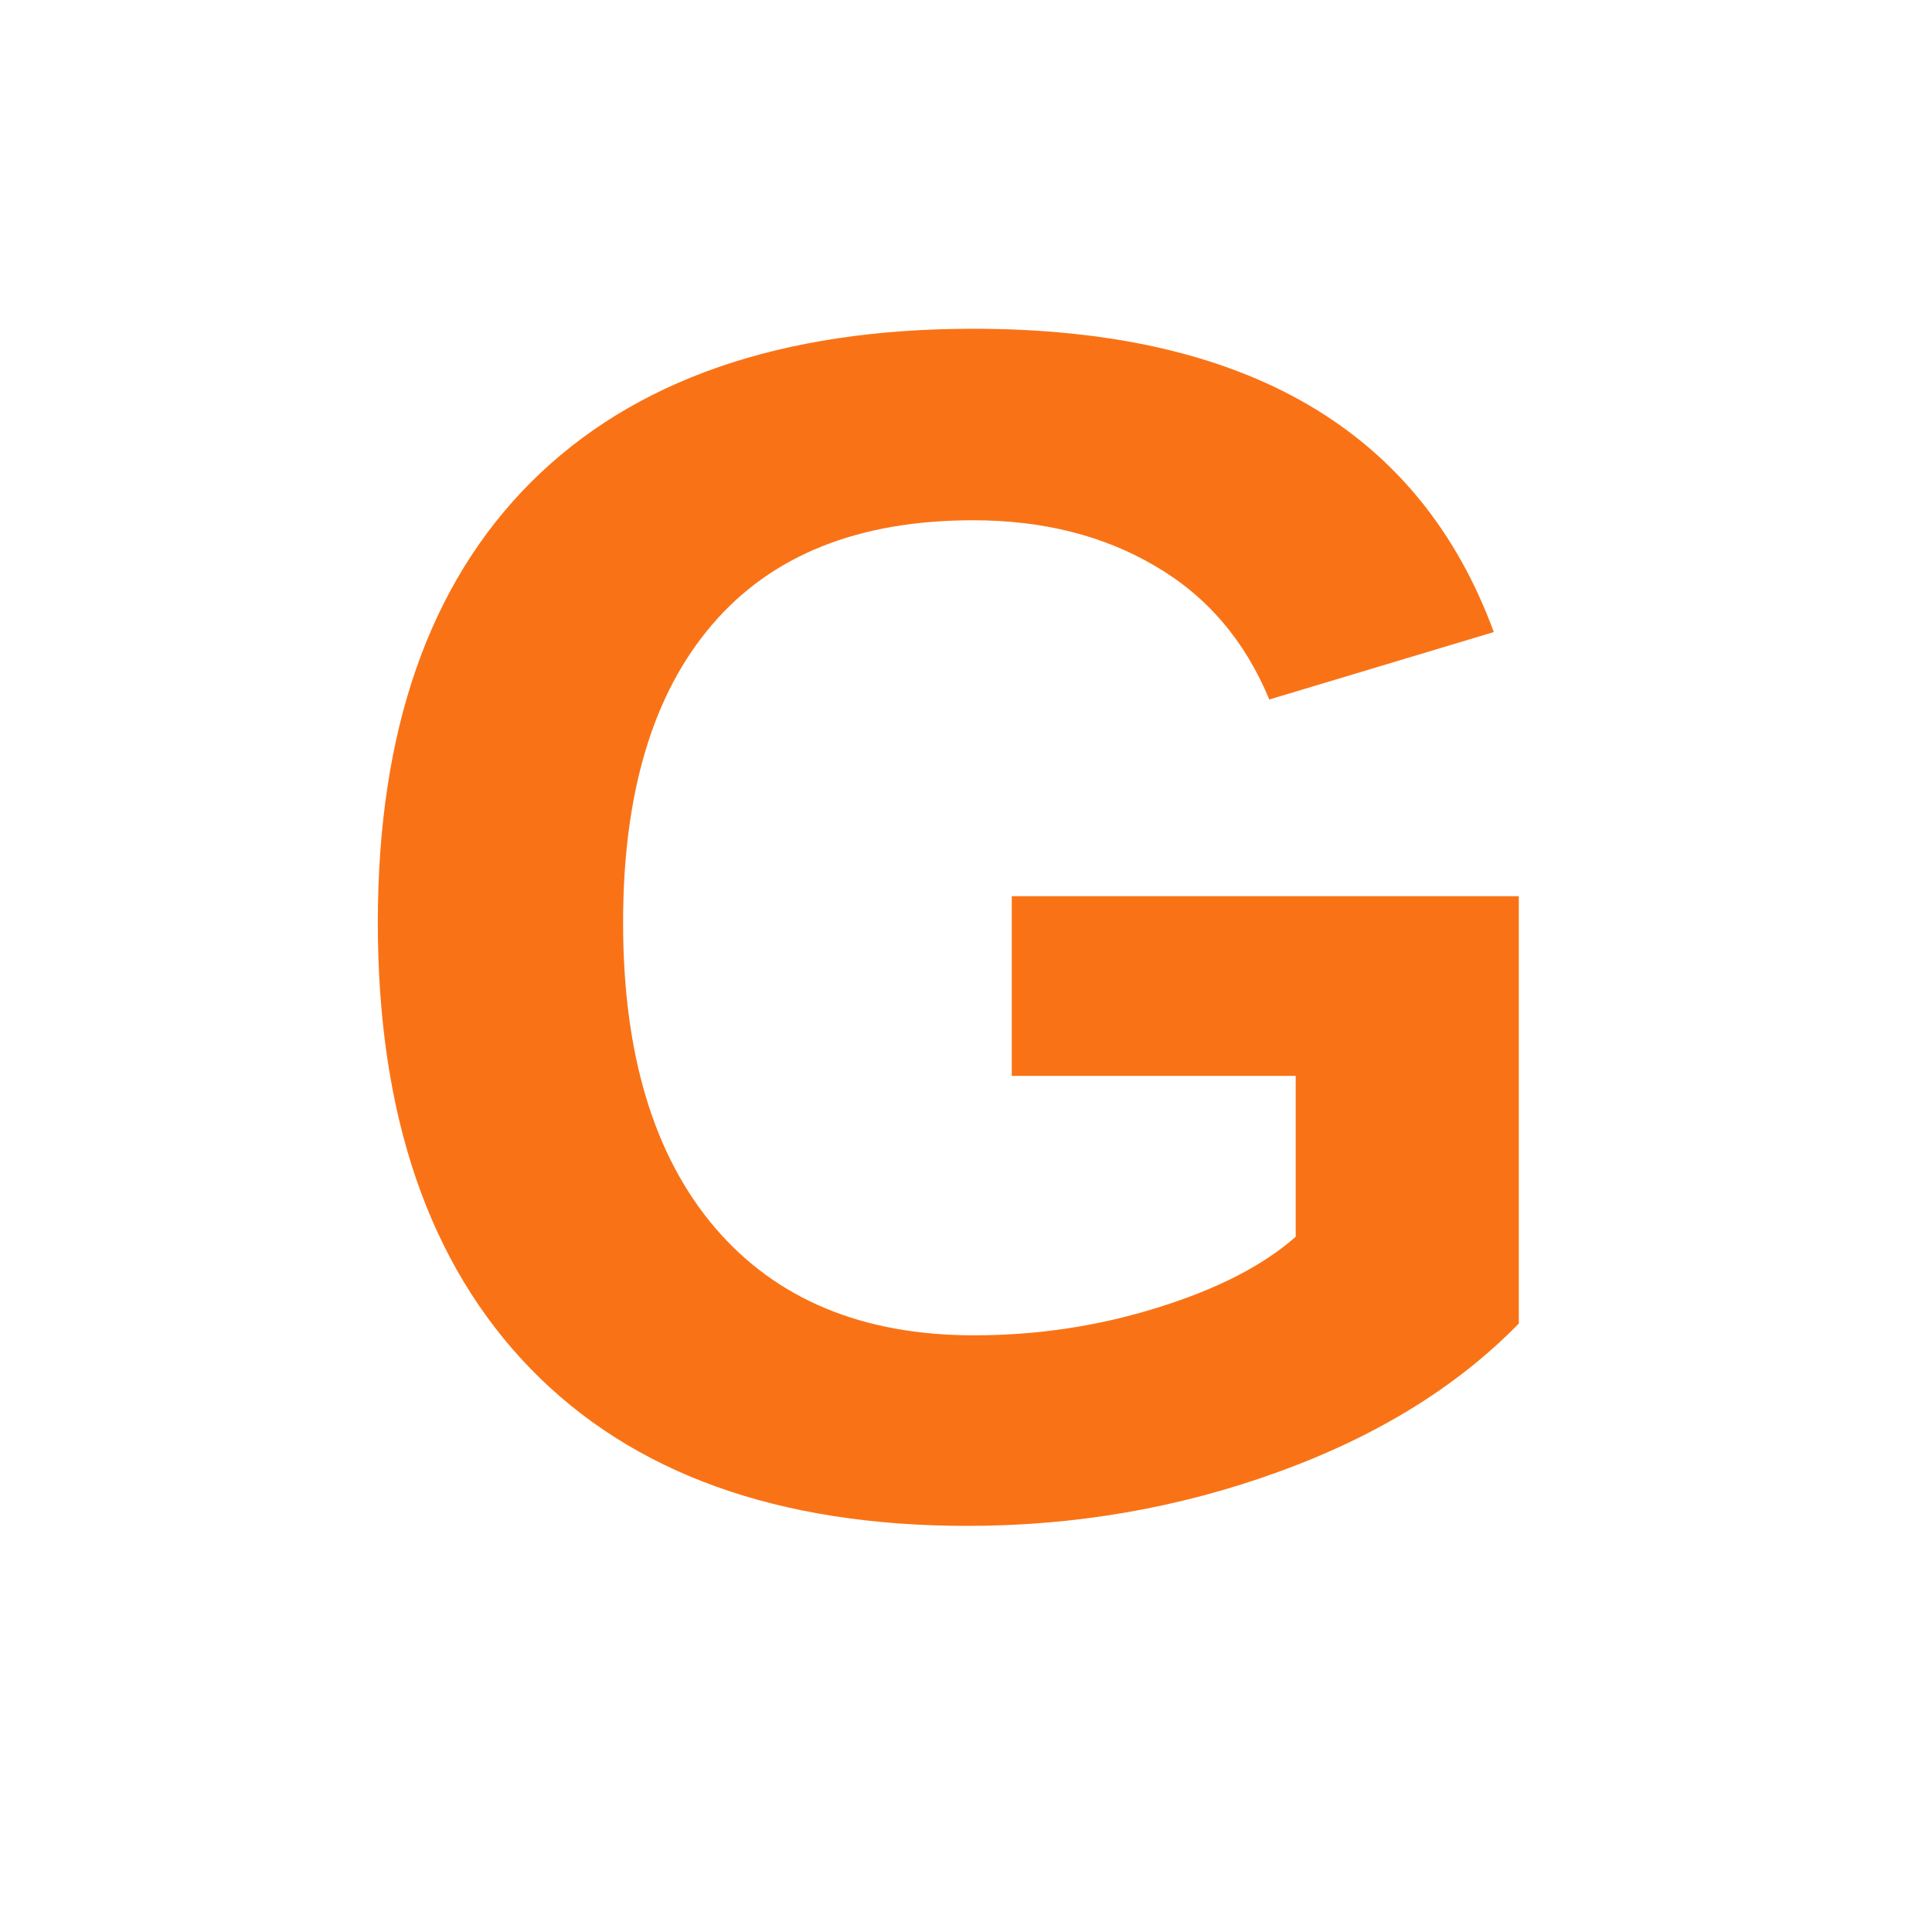
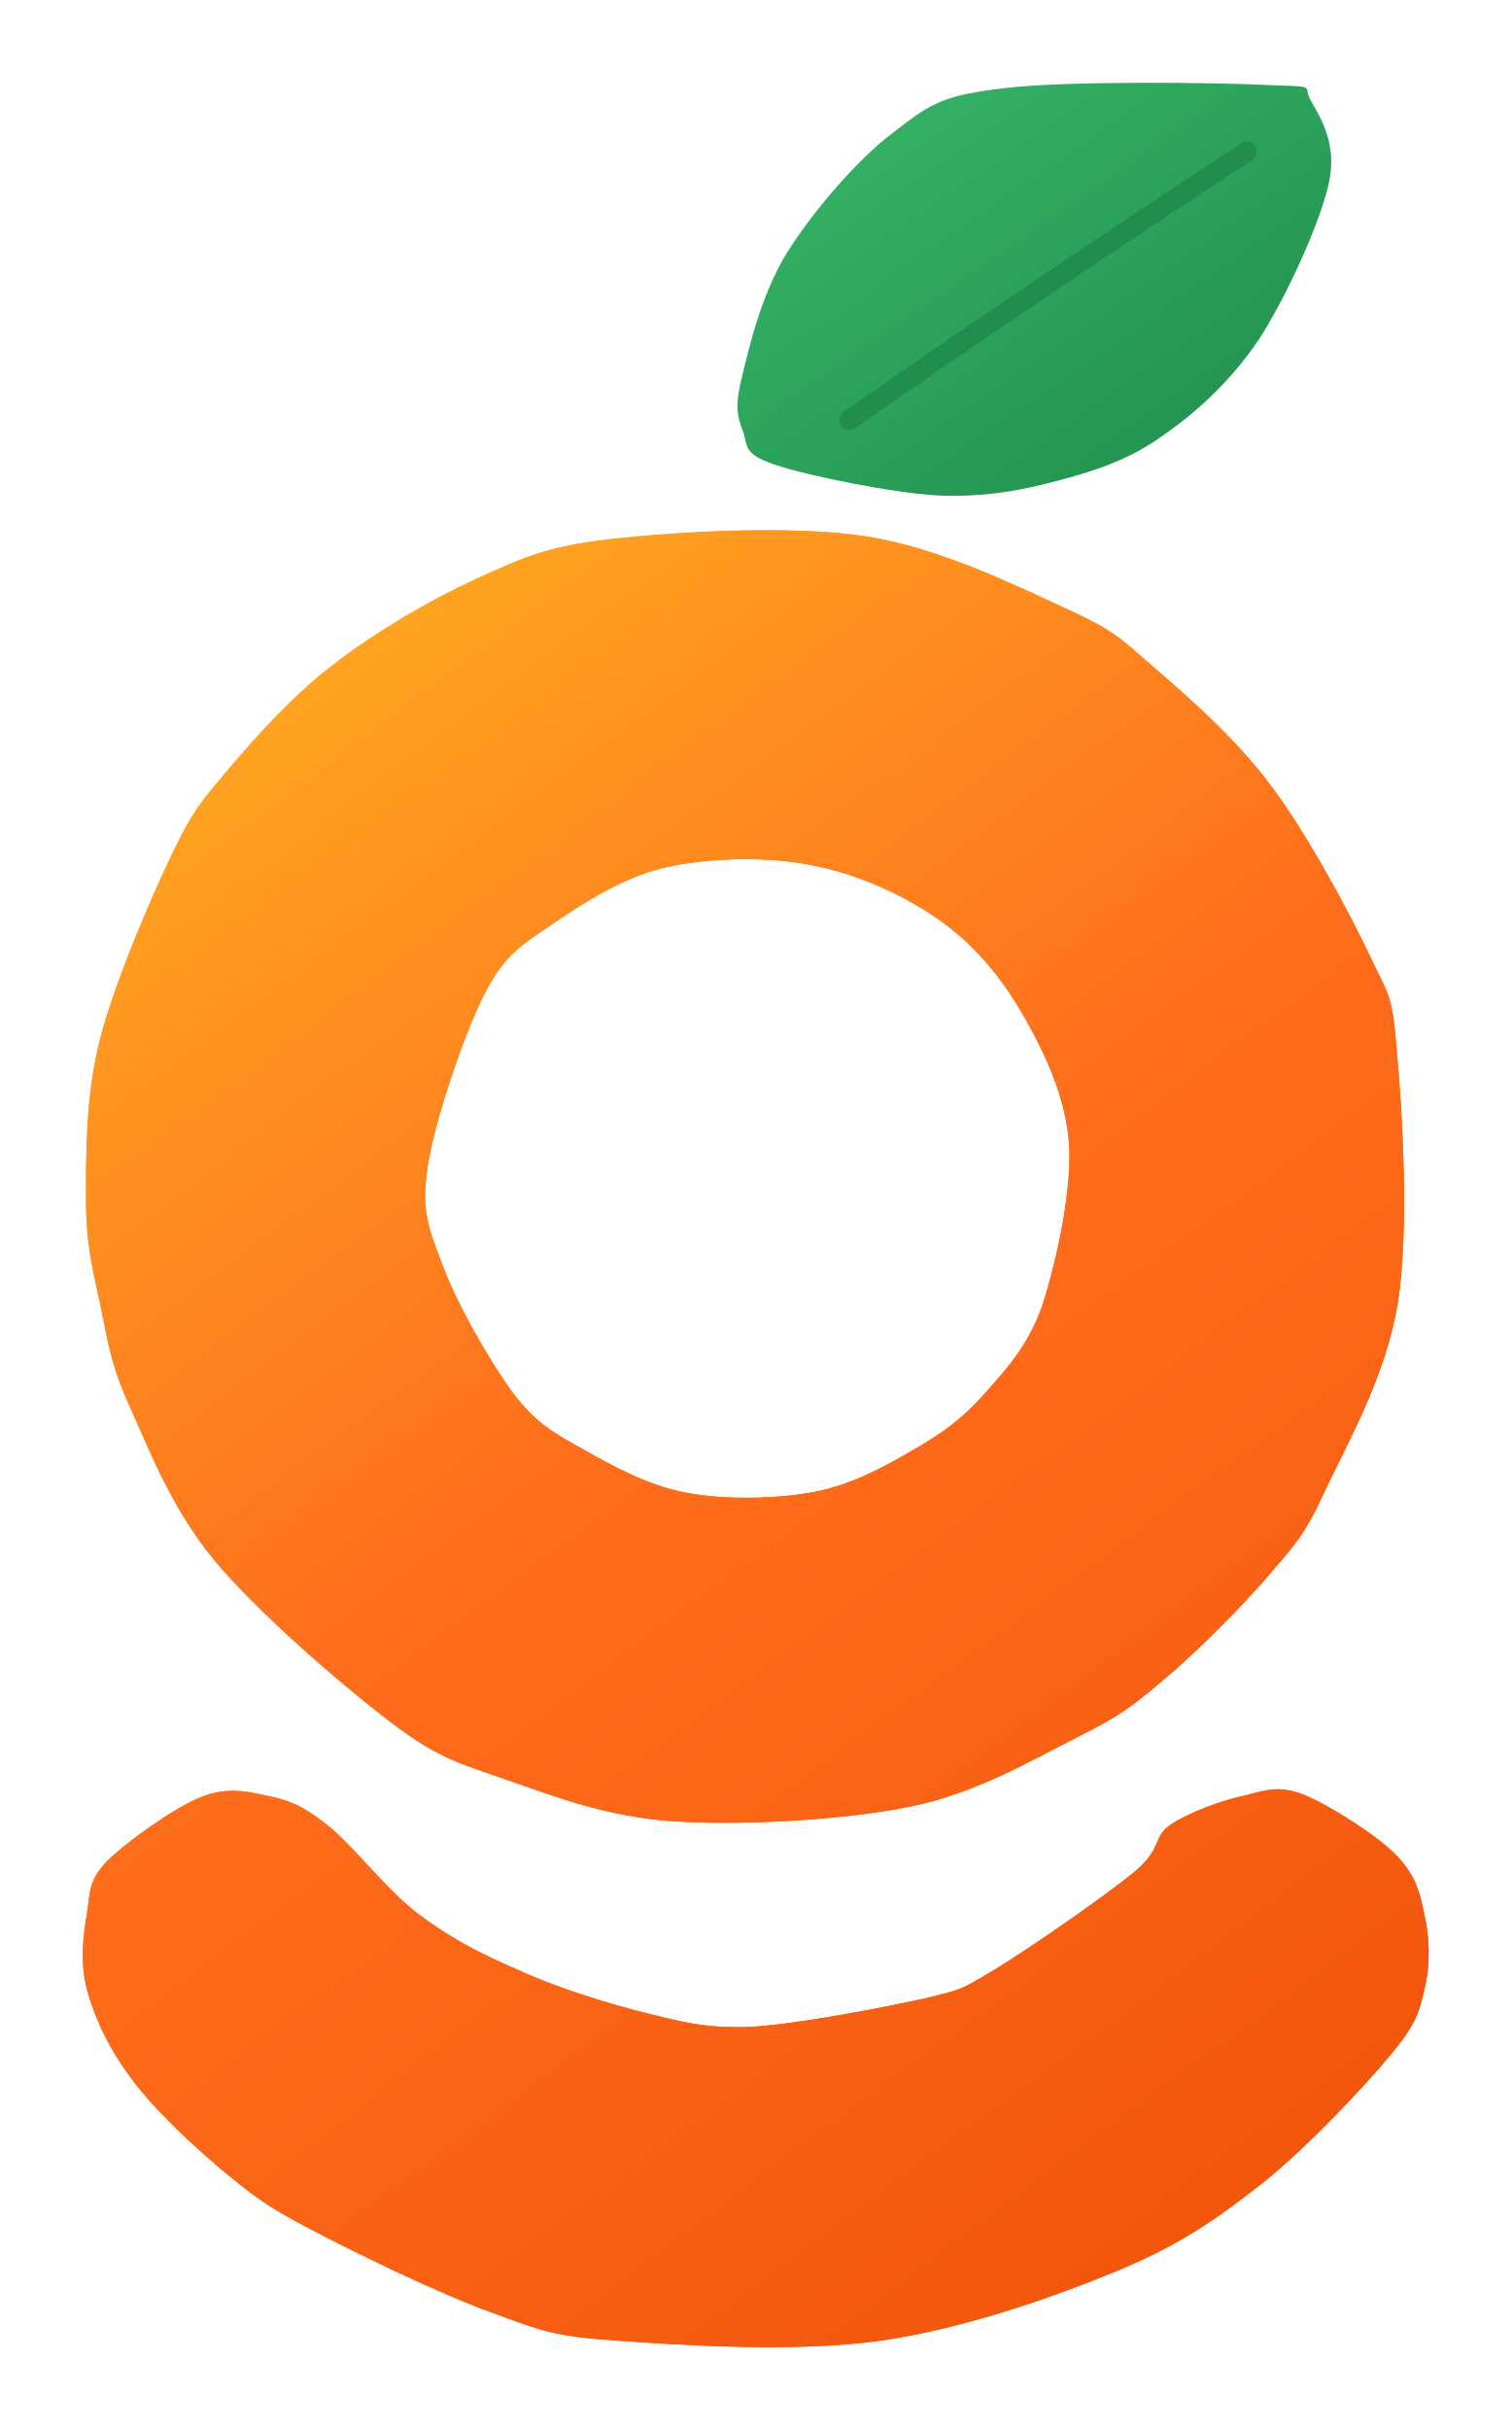
- <svg xmlns="http://www.w3.org/2000/svg" viewBox="0 0 64 64" role="img" aria-label="Grubano">
-   <text x="32" y="50" font-family="Arial, Helvetica, 'Segoe UI', sans-serif" font-size="56" font-weight="900" fill="#F97316" text-anchor="middle">G</text>
+ <svg xmlns="http://www.w3.org/2000/svg" viewBox="18.94 14.54 166.16 267.07" fill="none">
+   <defs>
+     <linearGradient id="gbZest" gradientUnits="userSpaceOnUse" x1="28.6" y1="73.6" x2="175.5" y2="271.7">
+       <stop offset="0" stop-color="#FFB422" />
+       <stop offset=".46" stop-color="#FF6E1C" />
+       <stop offset="1" stop-color="#F0510A" />
+     </linearGradient>
+     <radialGradient id="gbHi" gradientUnits="userSpaceOnUse" cx="72.6" cy="123.2" r="108.7">
+       <stop offset="0" stop-color="#FFE3A0" stop-opacity=".5" />
+       <stop offset=".6" stop-color="#FFD27A" stop-opacity="0" />
+     </radialGradient>
+     <linearGradient id="gbLeaf" x1="0" y1="0" x2="1" y2="1">
+       <stop offset="0" stop-color="#39B86B" />
+       <stop offset="1" stop-color="#1E8C4B" />
+     </linearGradient>
+   </defs>
+   <path id="gbBody" fill-rule="evenodd" fill="url(#gbZest)" d="M86 73.8C93.2 73 105.8 72.2 114.2 73.5C122.5 74.8 131 79.1 136.3 81.5C141.5 83.9 142 84.6 145.7 87.8C149.4 91 154.7 95.6 158.6 100.8C162.6 106.1 167.1 114.5 169.4 119.3C171.7 124.2 172 123.7 172.5 130.1C173.1 136.5 173.9 149.7 172.6 157.8C171.3 165.8 167 173.3 164.6 178.4C162.3 183.4 161.3 184.3 158.3 187.8C155.3 191.3 150.3 196.3 146.8 199.2C143.3 202.2 141.9 203.2 137.3 205.5C132.7 207.8 126.4 211.6 119 213.1C111.6 214.6 100.3 215.2 92.9 214.7C85.5 214.2 79.7 211.9 74.5 210.1C69.4 208.3 67.3 207.9 62 203.9C56.6 199.8 47.2 191.7 42.4 185.9C37.6 180 35.2 173.5 33.1 168.9C31 164.2 30.8 161.8 30 158.1C29.2 154.3 28.4 151.4 28.4 146.5C28.4 141.7 28.3 135.3 29.9 128.9C31.5 122.6 35.5 113.3 37.9 108.3C40.3 103.3 41.3 102.4 44.2 98.9C47.2 95.4 51.2 90.9 55.7 87.5C60.2 84 66.2 80.5 71.2 78.2C76.3 75.9 78.9 74.6 86 73.8Z M40.9 212.1C43.9 210.9 46 211.4 48.3 211.9C50.7 212.4 52.1 212.9 54.9 215.1C57.6 217.2 61.3 222.1 64.8 224.8C68.2 227.4 71.6 229.2 75.8 231C79.9 232.9 85.3 234.6 89.6 235.7C93.8 236.7 96.3 237.5 101.5 237.3C106.6 237 116 235.2 120.5 234.2C125 233.1 124.4 233.3 128.3 231C132.1 228.7 140.3 223 143.5 220.4C146.8 217.7 145.6 216.5 147.6 215.1C149.7 213.7 153.3 212.4 155.7 211.9C158.1 211.3 159.5 210.7 162.3 211.8C165 212.9 170.1 216.1 172.3 218.3C174.5 220.5 175 222.4 175.5 224.8C176.1 227.3 176.2 230.3 175.6 232.9C175 235.5 174.8 236.8 171.8 240.4C168.8 244 162.7 250.5 157.7 254.5C152.7 258.4 148.8 261.2 141.8 264.1C134.8 267 124.8 270.5 115.7 271.8C106.5 273.1 94 272.3 86.9 271.8C79.8 271.3 78.7 270.8 73 268.7C67.4 266.7 57.9 262.1 53 259.5C48 256.9 46.6 255.7 43.3 253C40 250.2 35.8 246.3 33.4 243C30.9 239.7 29.3 236.2 28.5 233.2C27.7 230.2 28.1 227.2 28.5 224.8C28.9 222.5 28.6 221.3 30.7 219.1C32.8 217 38 213.3 40.9 212.1Z M92 109.9C96.8 108.8 103.3 108.6 108.5 109.7C113.6 110.7 118.9 113.2 122.7 116C126.6 118.9 129.4 122.5 131.7 126.6C134 130.7 136.2 135.4 136.5 140.7C136.7 145.9 135 153.5 133.5 158.1C131.9 162.6 129.4 165.2 127.1 167.8C124.7 170.5 122.6 172 119.5 173.8C116.4 175.6 112.7 177.7 108.5 178.5C104.3 179.3 98.6 179.4 94.4 178.6C90.1 177.8 86.2 175.6 83 173.8C79.8 172 77.9 171 75.3 167.6C72.8 164.2 69.1 157.7 67.6 153.6C66 149.4 65.2 147.5 66 142.5C66.8 137.5 70 128 72.3 123.6C74.6 119.2 76.5 118.3 79.8 116C83.1 113.8 87.3 111 92 109.9Z" />
+   <use href="#gbBody" fill="url(#gbHi)" />
+   <path fill="url(#gbLeaf)" d="M129.6 24.2C136.5 23.4 153 23.6 158.6 23.9C164.1 24.1 162 23.9 163.1 25.7C164.2 27.6 166 30.5 165 34.8C164 39.2 160.3 47.3 157.3 51.9C154.2 56.5 150.4 59.9 146.8 62.4C143.2 65 139.6 66.2 135.5 67.3C131.4 68.4 127.4 69.2 122.1 69C116.9 68.7 107.6 66.8 104.1 65.6C100.5 64.4 101.2 63.5 100.6 61.9C100 60.3 99.7 59.2 100.5 56C101.3 52.7 102.6 47 105.4 42.4C108.2 37.9 113.3 31.9 117.4 28.9C121.4 25.8 122.7 25 129.6 24.2Z" />
+   <path d="M112.3 60.7Q132.8 46.4 156 31.2" fill="none" stroke="#0F6B3A" stroke-width="2.2" stroke-linecap="round" opacity=".38" />
</svg>
